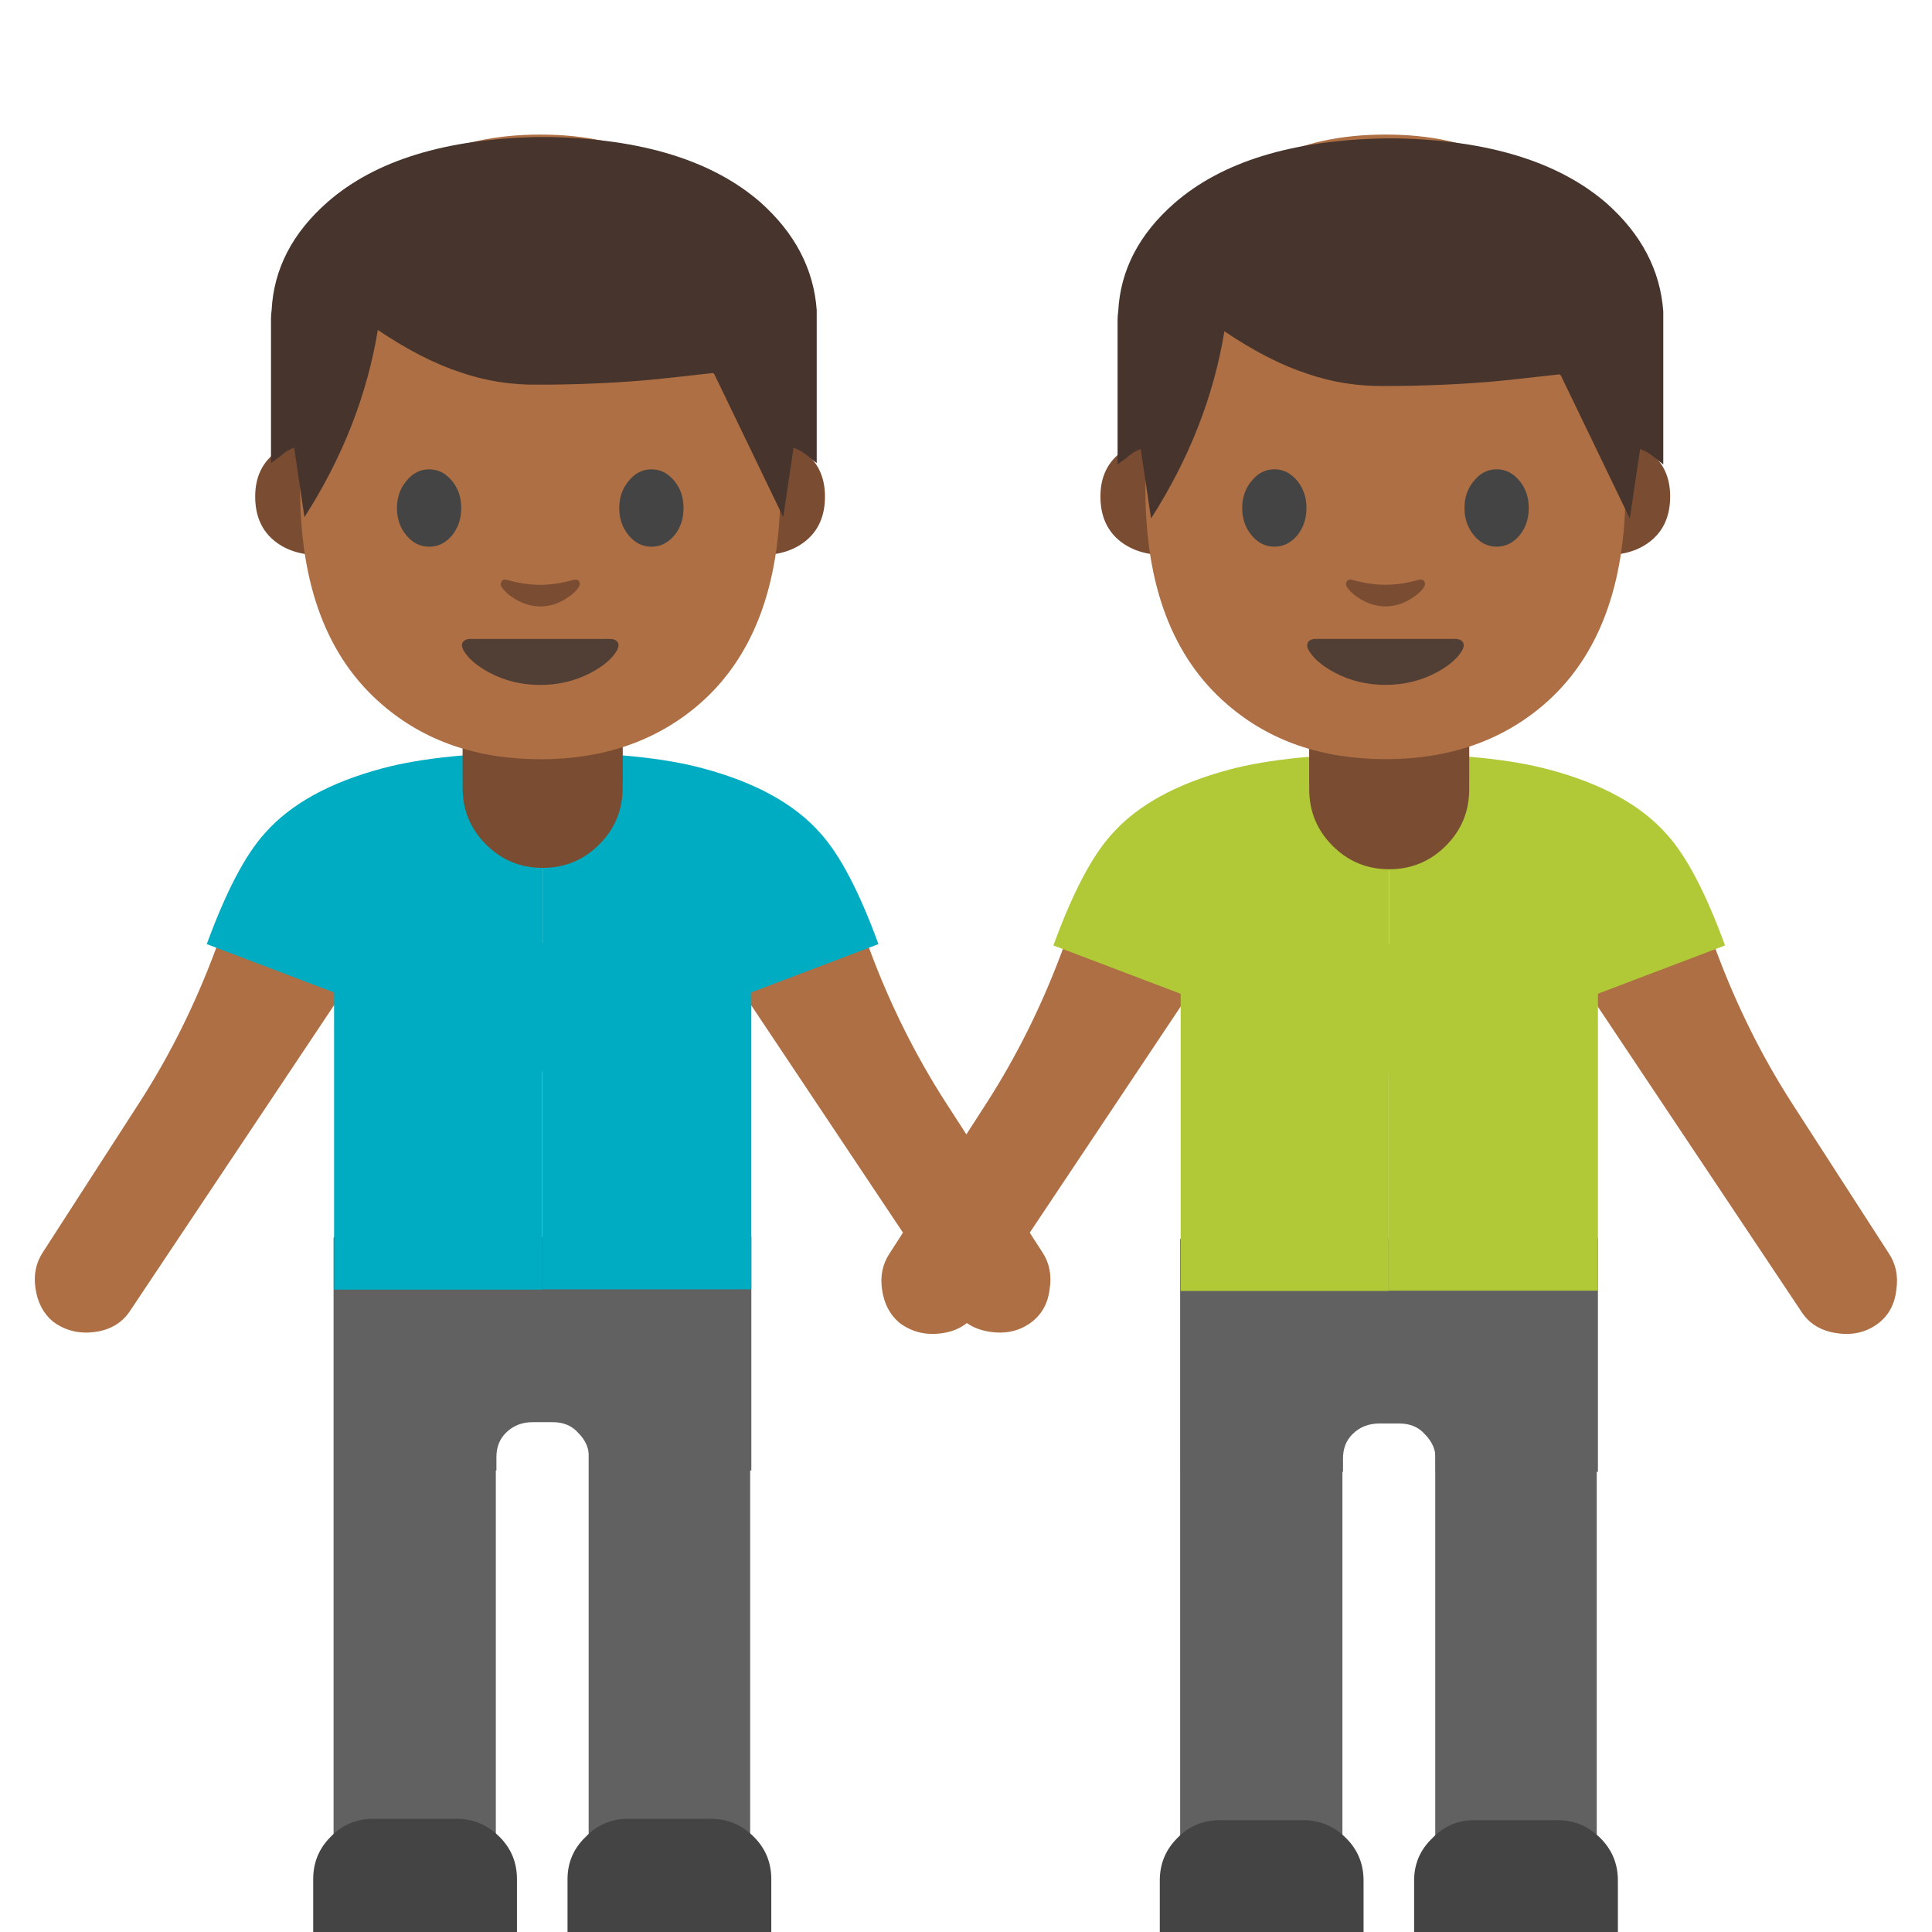
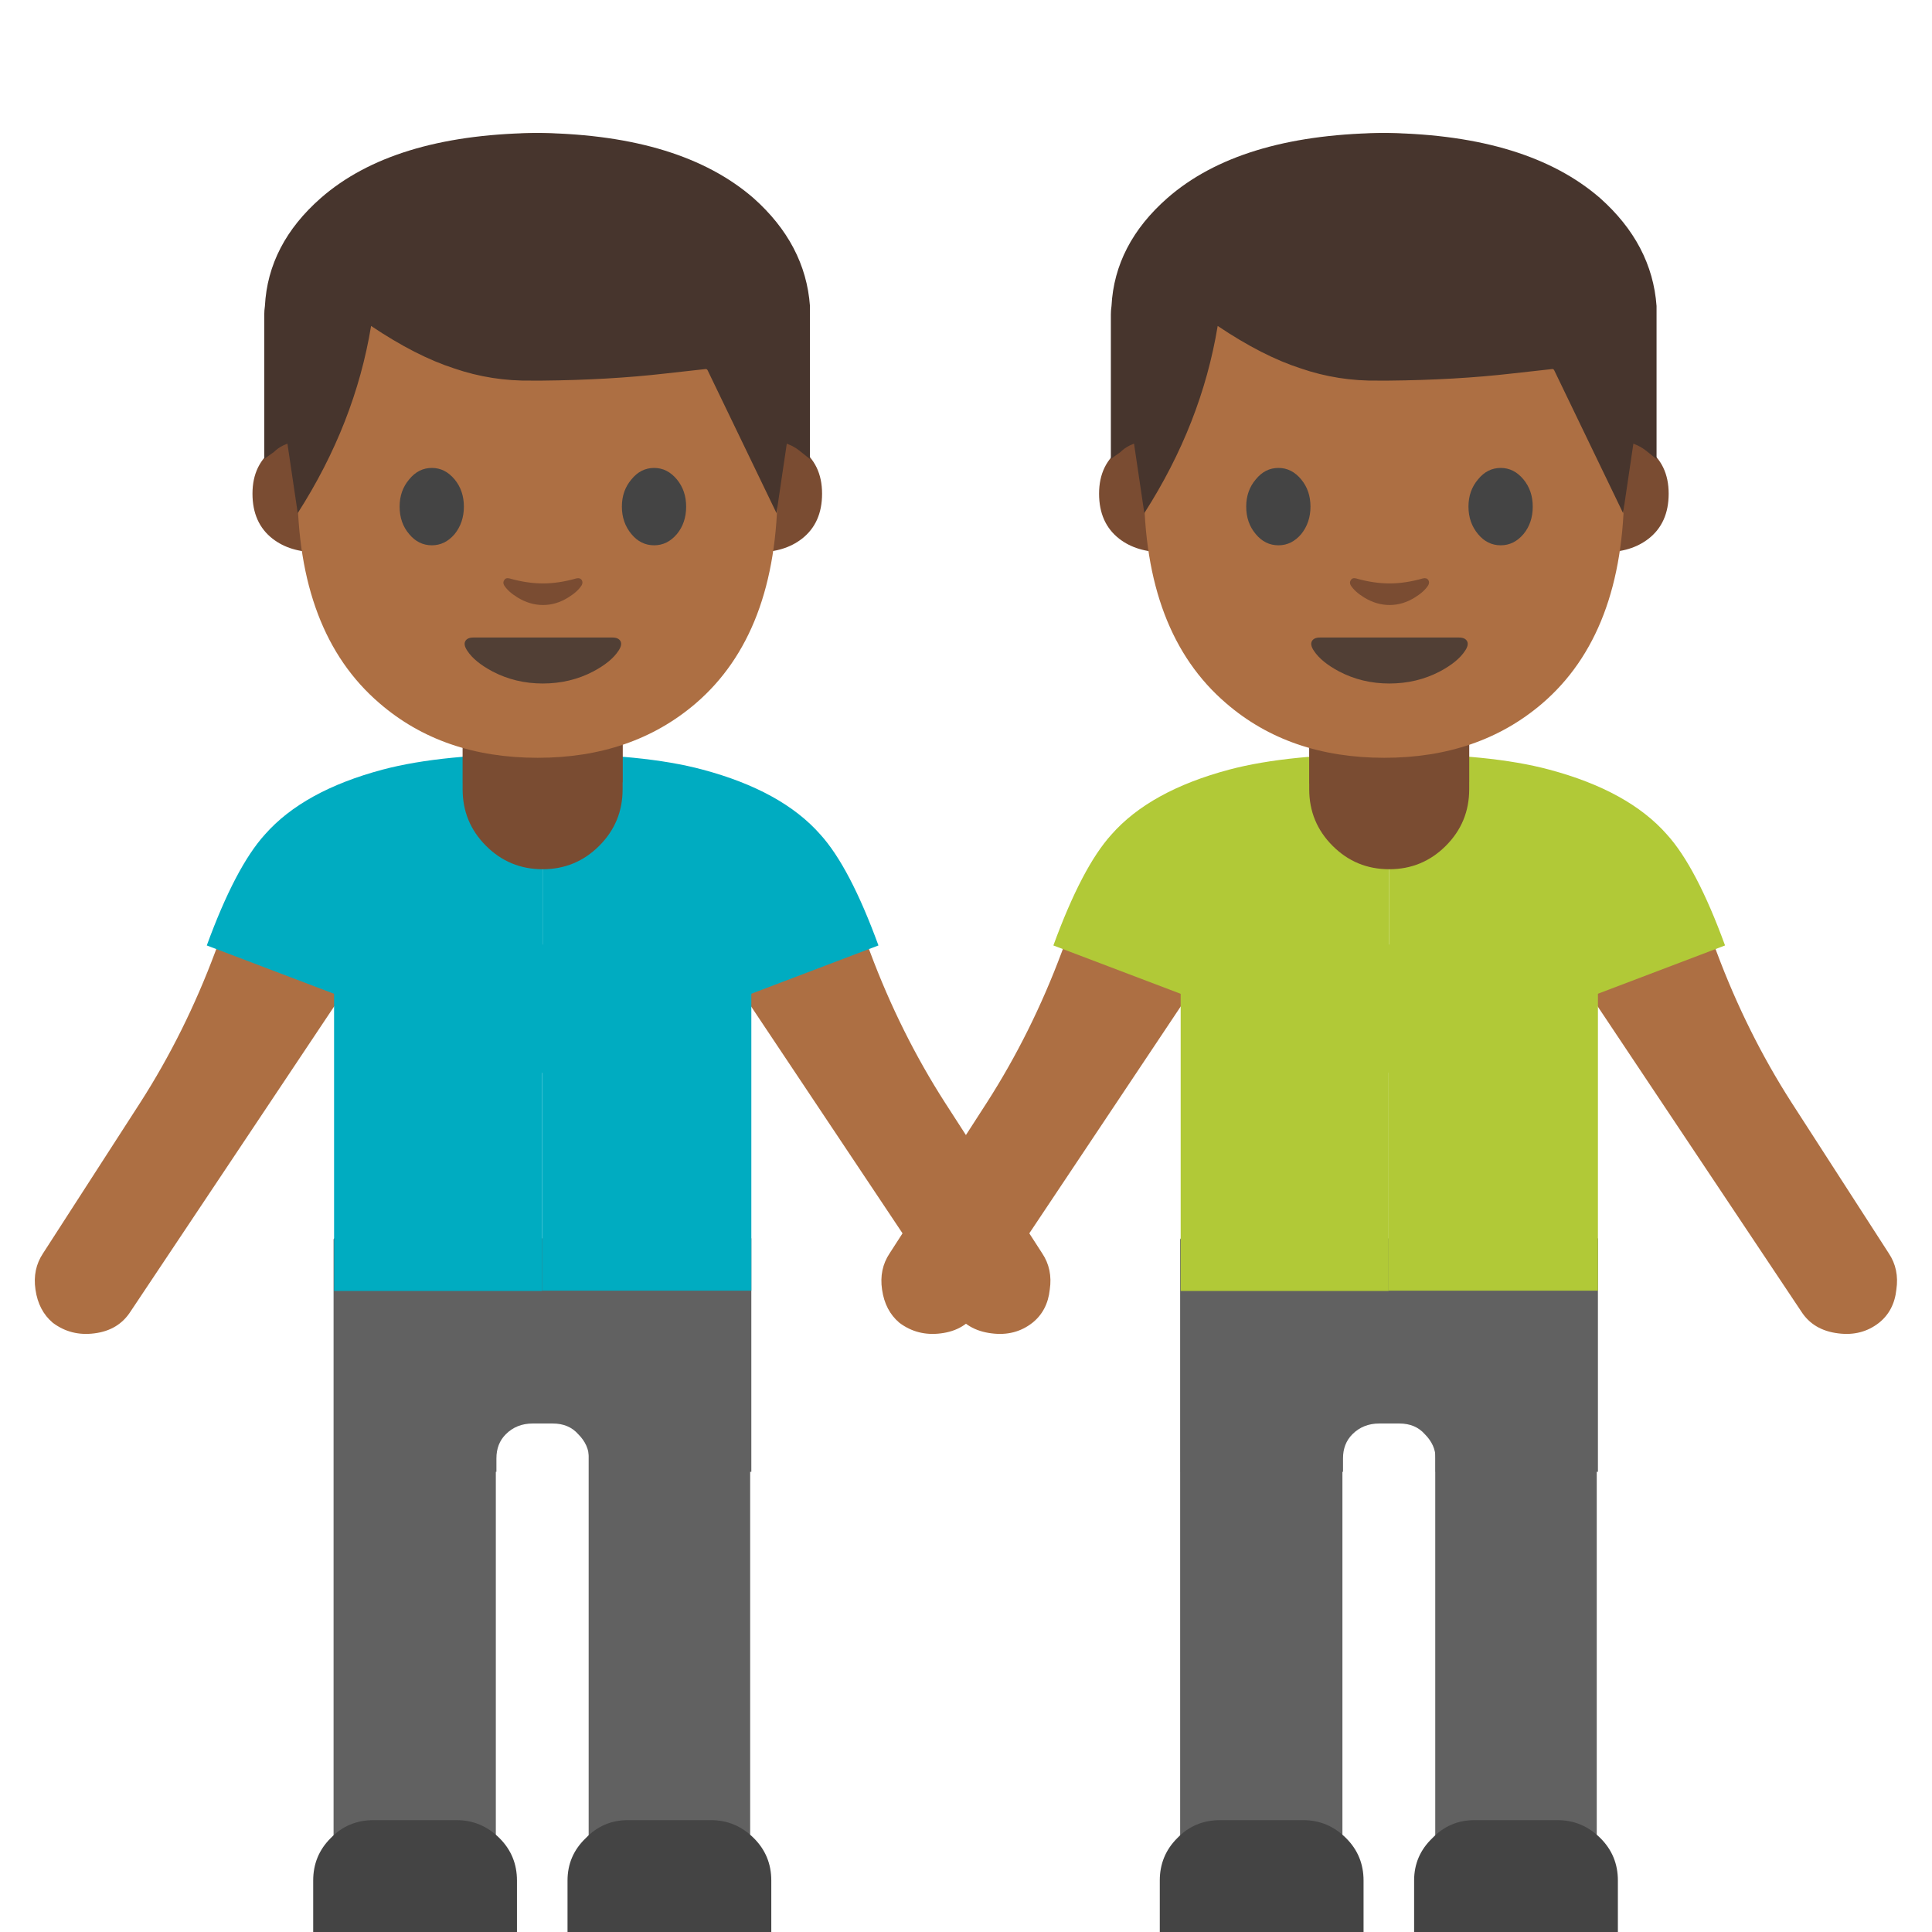
<svg xmlns="http://www.w3.org/2000/svg" xmlns:xlink="http://www.w3.org/1999/xlink" preserveAspectRatio="none" viewBox="0 0 72 72">
  <defs>
    <path id="a" fill="#AD6F43" d="M24.4 63.2l.3-4.1-9.8 2.15-.65 1.75q-2 5.35-4.95 9.95l-6.45 10q-.7 1.05-.5 2.4.2 1.4 1.15 2.2 1.2.9 2.75.7 1.6-.2 2.4-1.45L24.4 63.2z" />
    <path id="b" fill="#B1C937" d="M35.95 71V49.85q-6.65 0-10.6 1.05-5.25 1.4-7.8 4.3-1.95 2.15-3.85 7.35L35.95 71z" />
    <path id="c" fill="#AD6F43" d="M57 61.25l-9.8-2.15.3 4.1 15.75 23.6q.8 1.25 2.45 1.45 1.55.2 2.7-.7 1-.8 1.15-2.2.2-1.35-.5-2.4l-6.45-10q-2.95-4.6-4.95-9.95L57 61.25z" />
    <path id="d" fill="#B1C937" d="M35.95 49.85V71l22.25-8.45q-1.9-5.2-3.85-7.35-2.55-2.9-7.8-4.3-3.9-1.05-10.6-1.05z" />
    <path id="e" fill="#616161" d="M32.85 81.95H22.1v45.7h10.75v-45.7z" />
    <path id="f" fill="#444" d="M34.25 128v-3.5q0-1.65-1.15-2.8-1.2-1.2-2.85-1.2h-5.5q-1.7 0-2.85 1.2-1.15 1.15-1.15 2.8v3.5h13.5z" />
    <path id="g" fill="#616161" d="M49.7 81.9H39v45.75h10.7V81.9z" />
    <path id="h" fill="#444" d="M47.1 120.5h-5.5q-1.65 0-2.8 1.2-1.2 1.15-1.2 2.8v3.5h13.5v-3.5q0-1.65-1.15-2.8-1.2-1.2-2.85-1.2z" />
    <path id="i" fill="#7A4C32" d="M35.95 57.5q2.2 0 3.75-1.55 1.55-1.55 1.55-3.75v-4.5h-10.6v4.5q0 2.2 1.55 3.75 1.55 1.55 3.75 1.55z" />
    <path id="j" fill="#7A4C32" d="M18.05 29.4q1 .2 2.15.2 1.9 0 3-.5v-2.9q0-.6-.35-1.05-.4-.5-.95-.5h-3.35q-.55 0-.95.5-.35.5-.35 1.1v2.9l.8.25z" />
    <path id="k" fill="#616161" d="M28 46.1H12.45v8.7h6.05v-.5q0-.55.35-.9.4-.4 1-.4h.75q.6 0 .95.4.4.4.4.9v.5H28v-8.7z" />
    <path id="l" fill="#B1C937" d="M28 48.05v-12.9h-7.8v12.9H28z" />
    <path id="m" fill="#B1C937" d="M12.45 35.1v10.95h7.75V35.1h-7.75z" />
    <path id="n" fill="#7A4C32" d="M106.9 66.05h-3.6v20.3q4.75 0 7.85-2.4 3.6-2.8 3.6-8.05 0-5.3-3.9-8.1l-3.95-1.75z" />
    <path id="o" fill="#7A4C32" d="M24.7 66.05h-3.65l-3.9 1.75q-3.95 2.8-3.95 8.1 0 5.25 3.6 8.05 3.1 2.4 7.9 2.4v-20.3z" />
    <path id="p" fill="#AD6F43" d="M106.75 73.8q0-30.45-8.65-45.45Q87.85 10.6 64 10.6q-23.9 0-34.15 17.75-8.65 15-8.65 45.45 0 25.9 14.6 38.45Q47.05 122 64 122q16.8 0 28.1-9.65 14.65-12.55 14.65-38.55z" />
    <path id="q" fill="#444" d="M40.15 72.35q-1.7 2-1.7 4.85 0 2.9 1.7 4.9 1.65 2 4.05 2 2.35 0 4.05-2 1.65-2.05 1.65-4.9 0-2.85-1.65-4.85-1.7-2.05-4.05-2.05-2.4 0-4.05 2.05z" />
    <path id="r" fill="#444" d="M87.85 72.35q-1.7-2.05-4.05-2.05-2.4 0-4.05 2.05-1.7 2-1.7 4.85 0 2.85 1.7 4.9 1.65 2 4.05 2 2.35 0 4.05-2 1.65-2 1.65-4.9 0-2.85-1.65-4.85z" />
    <path id="s" fill="#513F35" d="M63.95 108.75q4.9 0 9-2.15 3.2-1.7 4.5-3.7.7-1.05.35-1.7-.35-.65-1.45-.65H51.6q-1.1 0-1.45.65-.35.65.35 1.7 1.3 2 4.5 3.7 4.1 2.15 8.95 2.15z" />
    <path id="t" fill="#7A4C32" d="M58 90q-.65-.15-.9.3-.3.4-.05.9.7 1.15 2.4 2.2 2.2 1.35 4.55 1.35 2.35 0 4.5-1.35 1.7-1.05 2.4-2.2.25-.5 0-.9-.3-.45-.95-.3-3.15.9-5.95.9-2.85 0-6-.9z" />
    <path id="u" fill="#47352D" d="M57.2 19.2q-.35-4.8-4.4-8.4-5.6-4.85-16.4-5.05h-.8q-10.85.2-16.4 5.05-4.1 3.6-4.35 8.4-.05.35-.05.65V31.1q.25-.2.75-.55.3-.3.7-.5l.35-.15.8 5.4q4.45-6.95 5.7-14.55 3.5 2.35 6.45 3.3 2.9 1 6.05.95h.8q5.2-.05 9.55-.55l3.15-.35q.1 0 .15.1l5.35 11.1.8-5.4.35.15q.4.2.7.45l.75.6V19.85v-.65z" />
    <path id="v" fill="#AD6F43" d="M24.4 63.2l.3-4.1-9.8 2.15-.65 1.75q-2 5.35-4.95 9.95l-6.45 10q-.7 1.05-.5 2.4.2 1.4 1.15 2.2 1.2.9 2.75.7 1.6-.2 2.4-1.45L24.4 63.2z" />
    <path id="w" fill="#00ACC1" d="M35.95 71V49.85q-6.65 0-10.6 1.05-5.25 1.4-7.8 4.3-1.95 2.15-3.85 7.35L35.95 71z" />
    <path id="x" fill="#AD6F43" d="M57 61.25l-9.8-2.15.3 4.1 15.75 23.6q.8 1.25 2.45 1.45 1.55.2 2.7-.7 1-.8 1.15-2.2.2-1.35-.5-2.4l-6.45-10q-2.95-4.6-4.95-9.95L57 61.25z" />
    <path id="y" fill="#00ACC1" d="M35.95 49.85V71l22.25-8.45q-1.9-5.2-3.85-7.35-2.55-2.9-7.8-4.3-3.9-1.05-10.6-1.05z" />
    <path id="z" fill="#616161" d="M32.85 81.95H22.1v45.7h10.75v-45.7z" />
    <path id="A" fill="#444" d="M34.25 128v-3.5q0-1.65-1.15-2.8-1.2-1.2-2.85-1.2h-5.5q-1.7 0-2.85 1.2-1.15 1.15-1.15 2.8v3.5h13.5z" />
    <path id="B" fill="#616161" d="M49.7 81.9H39v45.75h10.7V81.9z" />
    <path id="C" fill="#444" d="M47.1 120.5h-5.5q-1.65 0-2.8 1.2-1.2 1.15-1.2 2.8v3.5h13.5v-3.5q0-1.65-1.15-2.8-1.2-1.2-2.85-1.2z" />
    <path id="D" fill="#7A4C32" d="M35.95 57.5q2.2 0 3.75-1.55 1.55-1.55 1.55-3.75v-4.5h-10.6v4.5q0 2.2 1.55 3.75 1.55 1.55 3.75 1.55z" />
    <path id="E" fill="#7A4C32" d="M18.05 29.4q1 .2 2.15.2 1.9 0 3-.5v-2.9q0-.6-.35-1.05-.4-.5-.95-.5h-3.35q-.55 0-.95.5-.35.5-.35 1.1v2.9l.8.25z" />
    <path id="F" fill="#616161" d="M28 46.1H12.45v8.7h6.05v-.5q0-.55.35-.9.4-.4 1-.4h.75q.6 0 .95.4.4.4.4.9v.5H28v-8.7z" />
    <path id="G" fill="#00ACC1" d="M28 48.05v-12.9h-7.8v12.9H28z" />
    <path id="H" fill="#00ACC1" d="M12.45 35.1v10.95h7.75V35.1h-7.75z" />
    <path id="I" fill="#7A4C32" d="M106.9 66.05h-3.6v20.3q4.75 0 7.85-2.4 3.6-2.8 3.6-8.05 0-5.3-3.9-8.1l-3.95-1.75z" />
    <path id="J" fill="#7A4C32" d="M24.7 66.05h-3.65l-3.9 1.75q-3.95 2.8-3.95 8.1 0 5.25 3.6 8.05 3.1 2.4 7.9 2.4v-20.3z" />
    <path id="K" fill="#AD6F43" d="M106.75 73.8q0-30.45-8.65-45.45Q87.85 10.6 64 10.6q-23.9 0-34.15 17.75-8.65 15-8.65 45.45 0 25.9 14.6 38.45Q47.05 122 64 122q16.8 0 28.1-9.65 14.65-12.55 14.65-38.55z" />
    <path id="L" fill="#444" d="M40.15 72.35q-1.7 2-1.7 4.85 0 2.9 1.7 4.9 1.65 2 4.05 2 2.35 0 4.05-2 1.65-2.05 1.65-4.9 0-2.85-1.65-4.85-1.7-2.05-4.05-2.05-2.4 0-4.05 2.05z" />
    <path id="M" fill="#444" d="M87.85 72.35q-1.7-2.05-4.05-2.05-2.4 0-4.05 2.05-1.7 2-1.7 4.85 0 2.85 1.7 4.9 1.65 2 4.05 2 2.35 0 4.05-2 1.65-2 1.65-4.9 0-2.85-1.65-4.85z" />
    <path id="N" fill="#513F35" d="M63.95 108.75q4.9 0 9-2.15 3.2-1.7 4.5-3.7.7-1.05.35-1.7-.35-.65-1.45-.65H51.6q-1.1 0-1.45.65-.35.65.35 1.7 1.3 2 4.5 3.7 4.1 2.15 8.95 2.15z" />
    <path id="O" fill="#7A4C32" d="M58 90q-.65-.15-.9.3-.3.4-.05.9.7 1.15 2.4 2.2 2.2 1.35 4.55 1.35 2.35 0 4.5-1.35 1.7-1.05 2.4-2.2.25-.5 0-.9-.3-.45-.95-.3-3.15.9-5.95.9-2.85 0-6-.9z" />
    <path id="P" fill="#47352D" d="M57.2 19.2q-.35-4.8-4.4-8.4-5.6-4.85-16.4-5.05h-.8q-10.85.2-16.4 5.05-4.1 3.6-4.35 8.4-.05.35-.05.65V31.1q.25-.2.75-.55.3-.3.7-.5l.35-.15.8 5.4q4.45-6.95 5.7-14.55 3.5 2.35 6.45 3.3 2.9 1 6.05.95h.8q5.2-.05 9.55-.55l3.15-.35q.1 0 .15.1l5.35 11.1.8-5.4.35.15q.4.2.7.45l.75.6V19.85v-.65z" />
  </defs>
  <use transform="translate(31.55 .05) scale(.5625)" xlink:href="#a" />
  <use transform="translate(31.55 .05) scale(.5625)" xlink:href="#b" />
  <use transform="translate(31.55 .05) scale(.5625)" xlink:href="#c" />
  <use transform="translate(31.55 .05) scale(.5625)" xlink:href="#d" />
  <use transform="matrix(.5625 0 0 .56345 31.55 0)" xlink:href="#e" />
  <use transform="translate(31.55 .05) scale(.5625)" xlink:href="#f" />
  <use transform="translate(31.55 .1) scale(.5625)" xlink:href="#g" />
  <use transform="translate(31.55 .05) scale(.5625)" xlink:href="#h" />
  <use transform="translate(31.55 .05) scale(.5625)" xlink:href="#i" />
  <use transform="translate(31.55 .05)" xlink:href="#j" />
  <use transform="translate(31.55 .05)" xlink:href="#k" />
  <use transform="translate(31.55 .05)" xlink:href="#l" />
  <use transform="matrix(1 0 0 1.18265 31.55 -6.35)" xlink:href="#m" />
-   <use transform="matrix(.20908 0 0 .20885 38.25 2.65)" xlink:href="#n" />
-   <use transform="matrix(.20908 0 0 .20885 38.25 2.65)" xlink:href="#o" />
-   <use transform="matrix(.20918 0 0 .20895 38.25 2.8)" xlink:href="#p" />
-   <use transform="matrix(.20918 0 0 .20895 38.25 2.8)" xlink:href="#q" />
-   <use transform="matrix(.20918 0 0 .20895 38.25 2.8)" xlink:href="#r" />
-   <use transform="matrix(.20918 0 0 .20895 38.25 2.8)" xlink:href="#s" />
-   <use transform="matrix(.20918 0 0 .20895 38.25 2.8)" xlink:href="#t" />
-   <use transform="matrix(.47964 0 0 .47939 34.55 2.4)" xlink:href="#u" />
-   <use transform="scale(.5625)" xlink:href="#v" />
-   <use transform="scale(.5625)" xlink:href="#w" />
-   <use transform="scale(.5625)" xlink:href="#x" />
-   <use transform="scale(.5625)" xlink:href="#y" />
-   <use transform="matrix(.5625 0 0 .56345 0 -.05)" xlink:href="#z" />
-   <use transform="scale(.5625)" xlink:href="#A" />
-   <use transform="translate(0 .05) scale(.5625)" xlink:href="#B" />
-   <use transform="scale(.5625)" xlink:href="#C" />
-   <use transform="scale(.5625)" xlink:href="#D" />
-   <use xlink:href="#E" />
-   <use xlink:href="#F" />
-   <use xlink:href="#G" />
-   <use transform="matrix(1 0 0 1.18265 0 -6.4)" xlink:href="#H" />
-   <use transform="matrix(.2091 0 0 .20888 6.75 2.65)" xlink:href="#I" />
-   <use transform="matrix(.2091 0 0 .20888 6.75 2.65)" xlink:href="#J" />
-   <use transform="matrix(.2092 0 0 .20897 6.75 2.8)" xlink:href="#K" />
-   <use transform="matrix(.2092 0 0 .20897 6.75 2.8)" xlink:href="#L" />
-   <use transform="matrix(.2092 0 0 .20897 6.75 2.8)" xlink:href="#M" />
-   <use transform="matrix(.2092 0 0 .20897 6.75 2.8)" xlink:href="#N" />
-   <use transform="matrix(.2092 0 0 .20897 6.75 2.8)" xlink:href="#O" />
-   <use transform="matrix(.47966 0 0 .4794 3 2.35)" xlink:href="#P" />
+   <use transform="matrix(.20903 0 0 .2088 38.2 2.55)" xlink:href="#n" />
+   <use transform="matrix(.20903 0 0 .2088 38.2 2.55)" xlink:href="#o" />
+   <use transform="matrix(.20917 0 0 .20894 38.2 2.75)" xlink:href="#p" />
+   <use transform="matrix(.20917 0 0 .20894 38.4 2.75)" xlink:href="#q" />
+   <use transform="matrix(.20917 0 0 .20894 38.4 2.75)" xlink:href="#r" />
+   <use transform="matrix(.20917 0 0 .20894 38.4 2.75)" xlink:href="#s" />
+   <use transform="matrix(.20917 0 0 .20894 38.4 2.75)" xlink:href="#t" />
+   <use transform="matrix(.47963 0 0 .47937 34.3 2.2)" xlink:href="#u" />
+   <use transform="translate(0 .05) scale(.5625)" xlink:href="#v" />
+   <use transform="translate(0 .05) scale(.5625)" xlink:href="#w" />
+   <use transform="translate(0 .05) scale(.5625)" xlink:href="#x" />
+   <use transform="translate(0 .05) scale(.5625)" xlink:href="#y" />
+   <use transform="scale(.5625 .56345)" xlink:href="#z" />
+   <use transform="translate(0 .05) scale(.5625)" xlink:href="#A" />
+   <use transform="translate(0 .1) scale(.5625)" xlink:href="#B" />
+   <use transform="translate(0 .05) scale(.5625)" xlink:href="#C" />
+   <use transform="translate(0 .05) scale(.5625)" xlink:href="#D" />
+   <use transform="translate(0 .05)" xlink:href="#E" />
+   <use transform="translate(0 .05)" xlink:href="#F" />
+   <use transform="translate(0 .05)" xlink:href="#G" />
+   <use transform="matrix(1 0 0 1.18265 0 -6.35)" xlink:href="#H" />
+   <use transform="matrix(.20903 0 0 .2088 6.65 2.55)" xlink:href="#I" />
+   <use transform="matrix(.20903 0 0 .2088 6.65 2.55)" xlink:href="#J" />
+   <use transform="matrix(.20917 0 0 .20894 6.65 2.75)" xlink:href="#K" />
+   <use transform="matrix(.20917 0 0 .20894 6.85 2.75)" xlink:href="#L" />
+   <use transform="matrix(.20917 0 0 .20894 6.85 2.75)" xlink:href="#M" />
+   <use transform="matrix(.20917 0 0 .20894 6.85 2.75)" xlink:href="#N" />
+   <use transform="matrix(.20917 0 0 .20894 6.85 2.75)" xlink:href="#O" />
+   <use transform="matrix(.47963 0 0 .47937 2.75 2.2)" xlink:href="#P" />
</svg>
